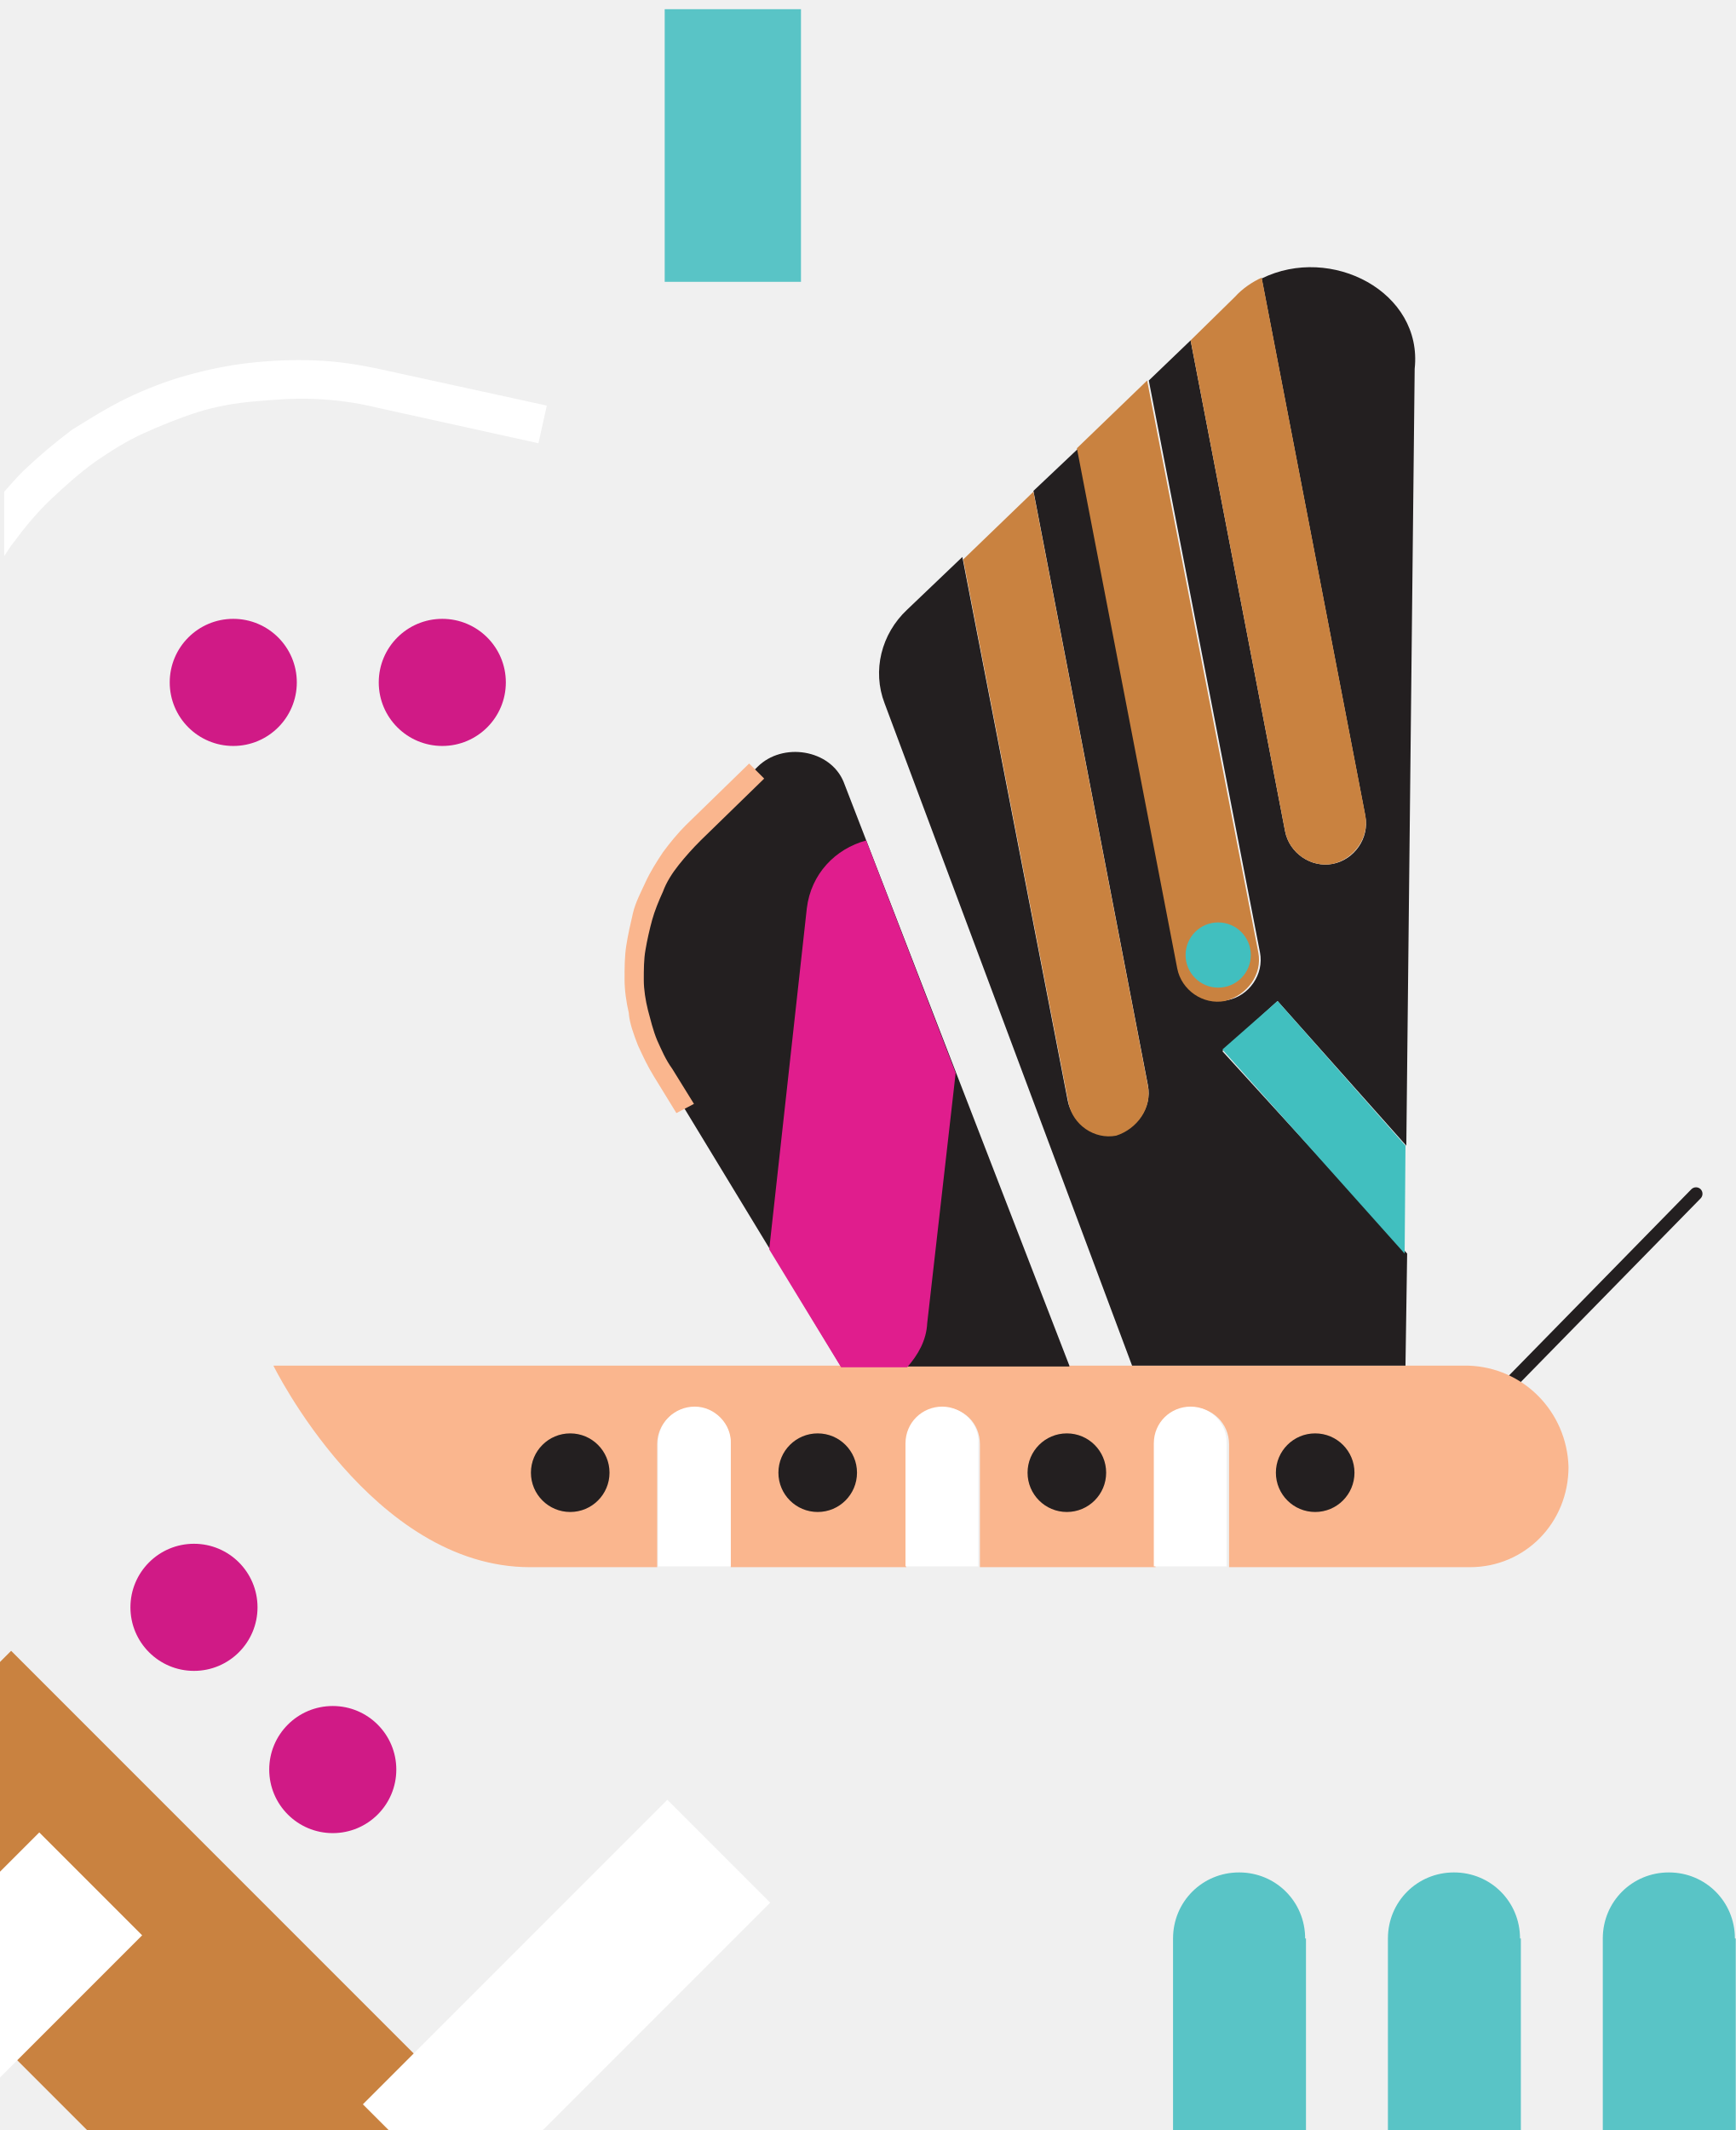
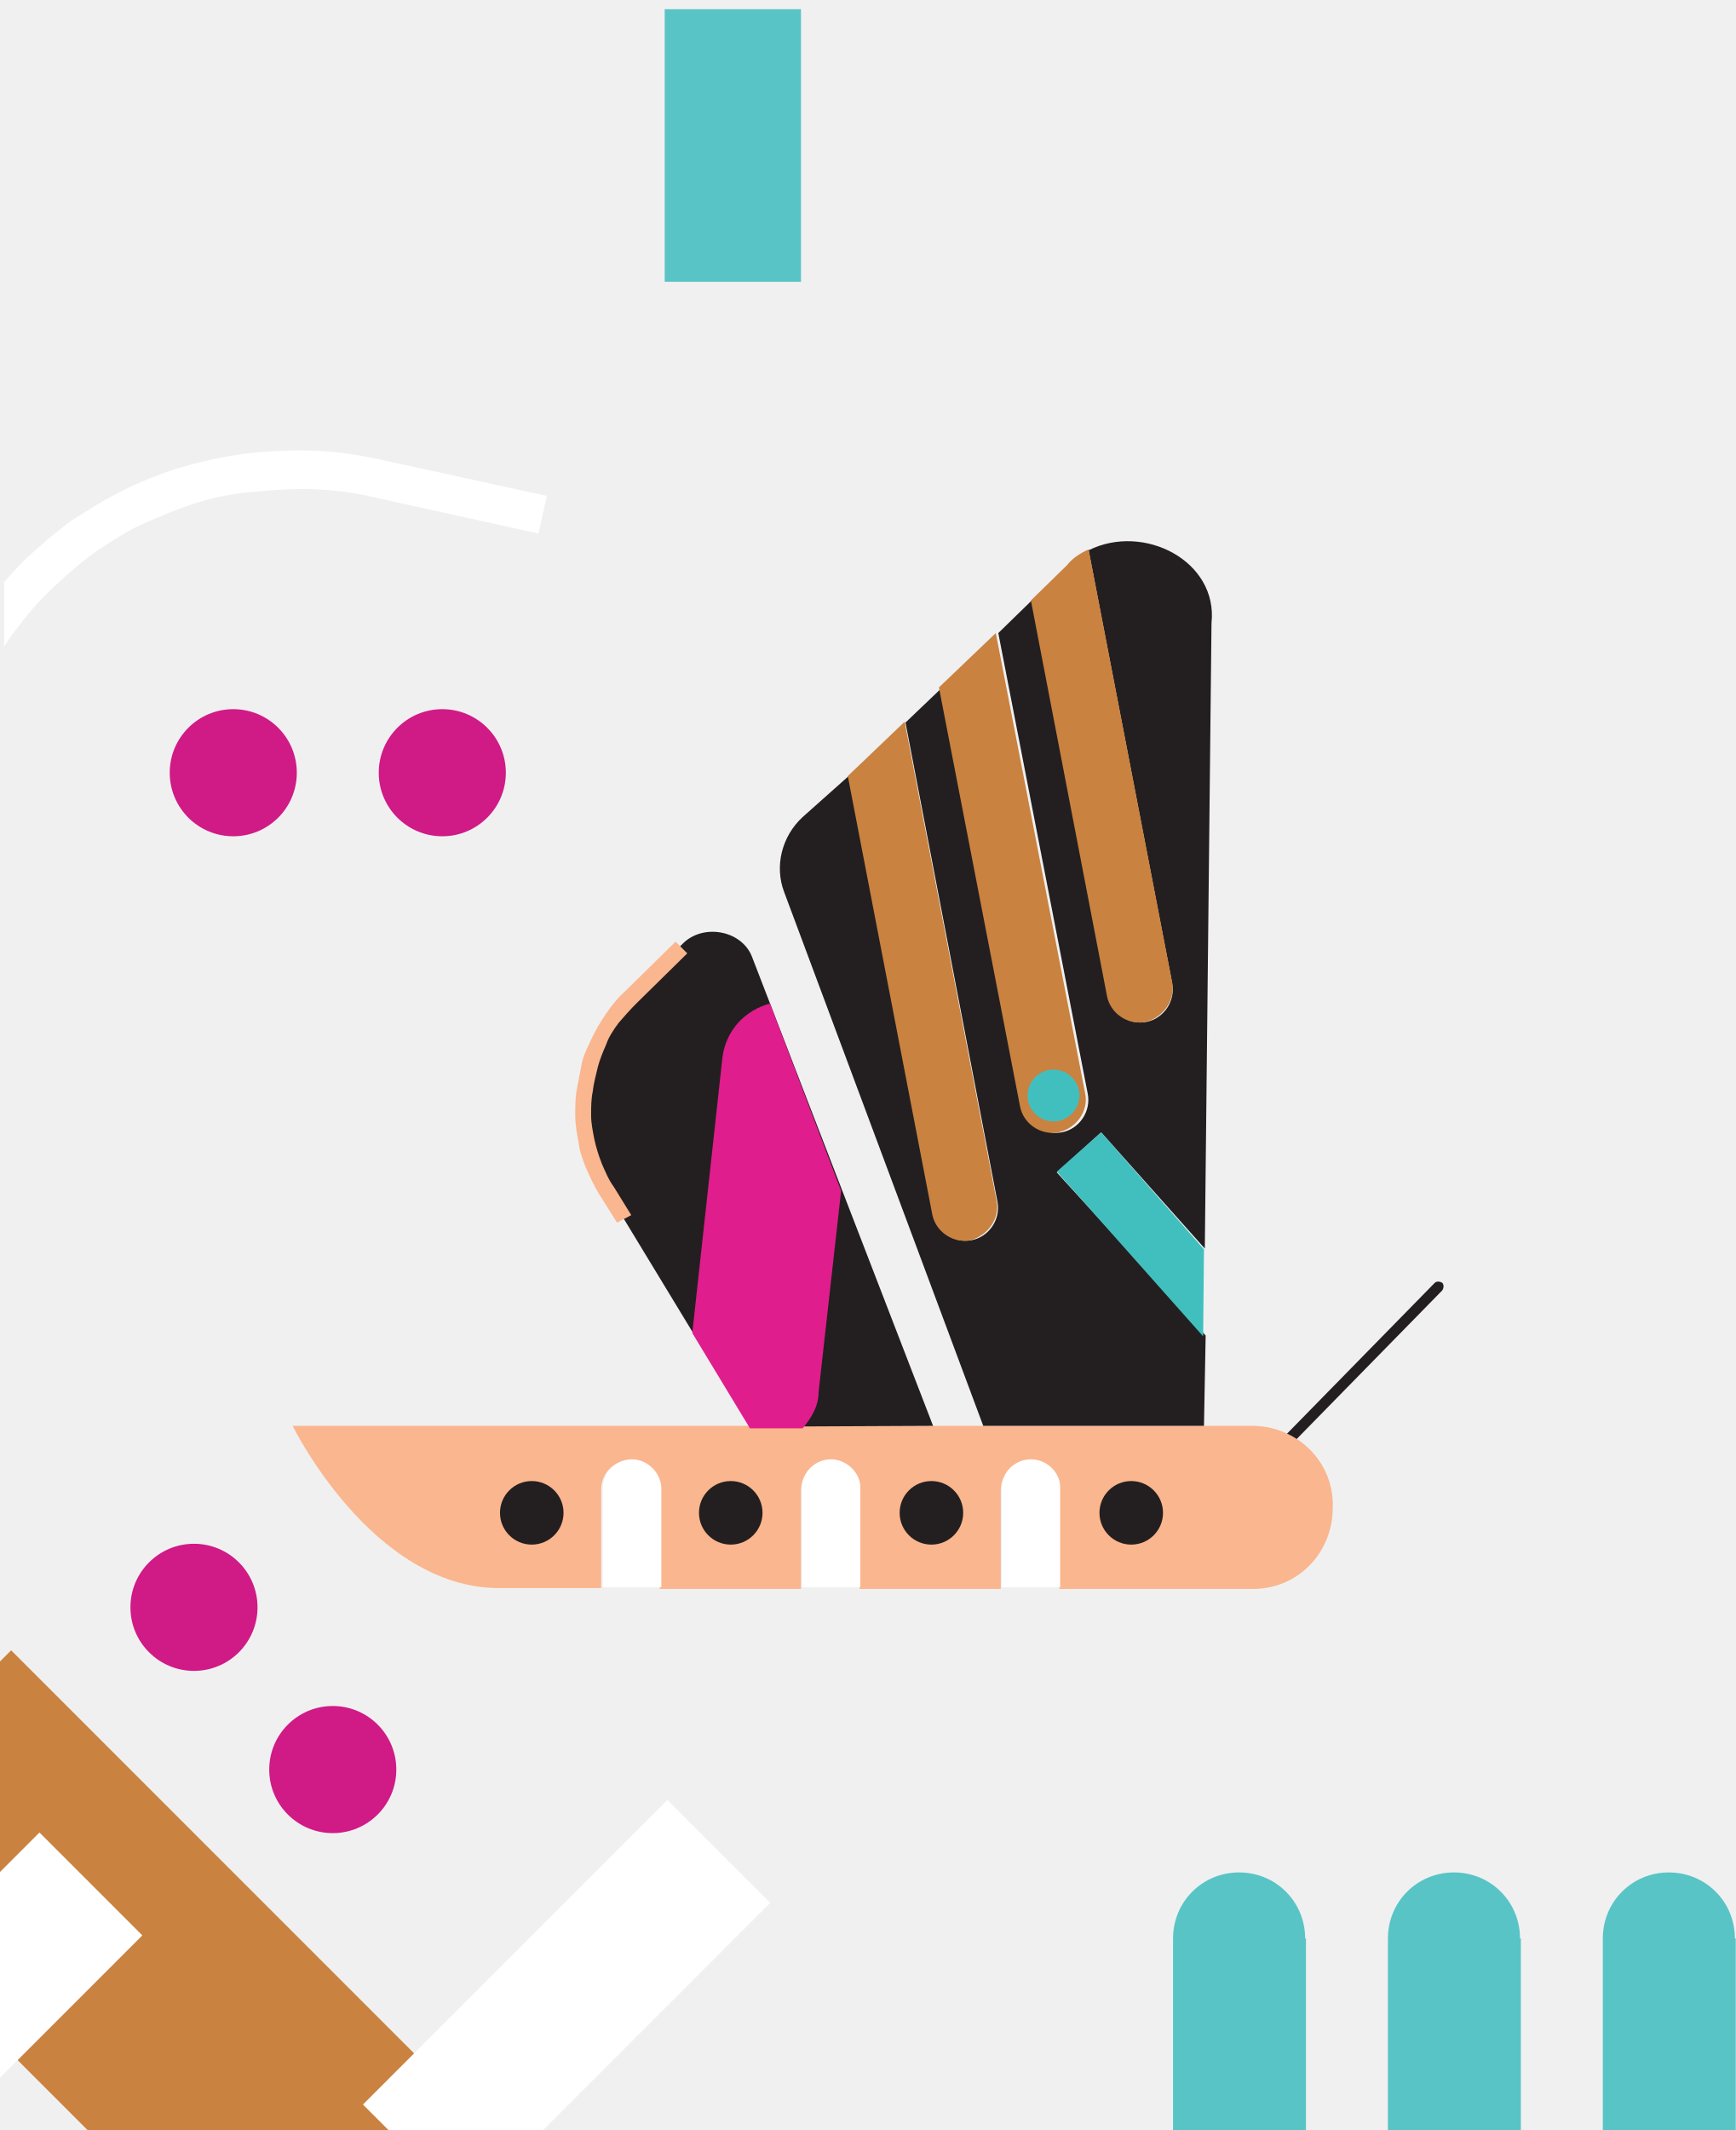
<svg xmlns="http://www.w3.org/2000/svg" version="1.1" id="Layer_1" x="0px" y="0px" viewBox="0 0 207.6 254.7" style="enable-background:new 0 0 207.6 254.7;" xml:space="preserve">
  <style type="text/css">
	.st0{fill:#D01A86;}
	.st1{fill:#C98240;}
	.st2{fill:#FFFFFF;}
	.st3{fill:#59C4C6;}
	.st4{fill:none;}
	.st5{fill:#231F20;}
	.st6{fill:#FAB68E;}
	.st7{fill:#E01D8D;}
	.st8{fill:#41BFBF;}
</style>
-   <circle class="st0" cx="27.9" cy="81.6" r="7.6" />
-   <circle class="st0" cx="52.9" cy="81.6" r="7.6" />
+   <circle class="st0" cx="27.9" cy="92.4" r="7.6" />
+   <circle class="st0" cx="52.9" cy="92.4" r="7.6" />
  <g>
-     <rect x="7.8" y="194.7" transform="matrix(0.7071 -0.7071 0.7071 0.7071 -165.9686 89.3572)" class="st1" width="34.1" height="100.5" />
-     <rect x="-33.1" y="234.8" transform="matrix(0.7071 -0.7071 0.7071 0.7071 -174.3403 66.0989)" class="st2" width="51.5" height="17.4" />
+     <rect x="7.8" y="194.7" transform="matrix(0.7071 -0.7071 0.7071 0.7071 -165.9682 89.2971)" class="st1" width="34.1" height="100.5" />
+     <rect x="-33.1" y="234.8" transform="matrix(0.7071 -0.7071 0.7071 0.7071 -174.3181 66.1088)" class="st2" width="51.5" height="17.4" />
    <circle class="st0" cx="23.2" cy="192.2" r="7.6" />
    <circle class="st0" cx="39.8" cy="211.6" r="7.6" />
-     <rect x="42" y="230.9" transform="matrix(0.7071 -0.7071 0.7071 0.7071 -149.5672 118.0583)" class="st2" width="51.5" height="17.4" />
+     <rect x="42" y="230.9" transform="matrix(0.7071 -0.7071 0.7071 0.7071 -149.5576 118.083)" class="st2" width="51.5" height="17.4" />
  </g>
-   <path class="st3" d="M181.8,231.8c0-4.4-3.5-7.9-7.9-7.9c-4.4,0-7.9,3.5-7.9,7.9v23.9h15.9v-23.9H181.8z" />
-   <path class="st3" d="M207.5,231.8c0-4.4-3.5-7.9-7.9-7.9c-4.4,0-7.9,3.5-7.9,7.9v23.9h15.9v-23.9H207.5z" />
+   <path class="st3" d="M181.8,231.8c0-4.4-3.5-7.9-7.9-7.9s-7.9,3.5-7.9,7.9v23.9h15.9v-23.9H181.8z" />
+   <path class="st3" d="M207.5,231.8c0-4.4-3.5-7.9-7.9-7.9s-7.9,3.5-7.9,7.9v23.9h15.9v-23.9H207.5z" />
  <path class="st3" d="M156.1,231.8c0-4.4-3.5-7.9-7.9-7.9s-7.9,3.5-7.9,7.9v23.9h15.9v-23.9H156.1z" />
  <rect x="79.5" y="1.1" class="st3" width="16.3" height="32.6" />
-   <path class="st2" d="M45.7,44.2c-2.7-0.6-5.3-1-8-1.1c-2.6-0.1-5.3,0-7.9,0.3c-2.6,0.3-5,0.8-7.5,1.5s-4.8,1.6-7.1,2.7  c-2.3,1.1-4.5,2.5-6.6,3.8c-2,1.5-3.9,3.1-5.8,4.9c-0.8,0.8-1.5,1.6-2.3,2.5v7.7c0.4-0.6,0.7-1.1,1.1-1.6C3,63,4.5,61.2,6.2,59.6  s3.4-3.1,5.2-4.4c1.9-1.3,3.8-2.5,5.8-3.4s4.2-1.8,6.4-2.5s4.5-1.1,6.8-1.3s4.8-0.4,7.1-0.3c2.5,0.1,4.9,0.4,7.4,1L64.4,53l1-4.5  L45.7,44.2z" />
+   <path class="st2" d="M45.7,55c-2.7-0.6-5.3-1-8-1.1c-2.6-0.1-5.3,0-7.9,0.3s-5,0.8-7.5,1.5s-4.8,1.6-7.1,2.7  c-2.3,1.1-4.5,2.5-6.6,3.8c-2,1.5-3.9,3.1-5.8,4.9c-0.8,0.8-1.5,1.6-2.3,2.5v7.7c0.4-0.6,0.7-1.1,1.1-1.6C3,73.8,4.5,72,6.2,70.4  c1.7-1.6,3.4-3.1,5.2-4.4c1.9-1.3,3.8-2.5,5.8-3.4s4.2-1.8,6.4-2.5s4.5-1.1,6.8-1.3s4.8-0.4,7.1-0.3c2.5,0.1,4.9,0.4,7.4,1l19.5,4.3  l1-4.5L45.7,55z" />
  <g>
    <g>
-       <line class="st4" x1="179" y1="167" x2="202.9" y2="142.6" />
-       <path class="st5" d="M179,167.9c-0.2,0-0.5,0-0.6-0.2c-0.3-0.3-0.3-0.8,0-1.1l23.9-24.4c0.3-0.3,0.8-0.3,1.1,0    c0.3,0.3,0.3,0.8,0,1.1l-23.9,24.4C179.5,167.7,179.1,167.9,179,167.9z" />
+       <line class="st4" x1="152.8" y1="173.5" x2="172.1" y2="153.9" />
+       <path class="st5" d="M152.8,174.2c-0.2,0-0.4,0-0.5-0.2c-0.2-0.2-0.2-0.6,0-0.9l19.3-19.7c0.2-0.2,0.6-0.2,0.9,0    c0.2,0.2,0.2,0.6,0,0.9l-19.3,19.7C153.2,174.1,152.9,174.2,152.8,174.2z" />
    </g>
    <g>
      <g>
-         <path class="st6" d="M175.6,163.3L175.6,163.3H32.7c0,0,11.8,24.1,30.7,24.1c3.2,0,8.6,0,15.2,0v-14.7c0-2.4,1.9-4.4,4.4-4.4     s4.4,1.9,4.4,4.4v14.7c6.5,0,13.6,0,21,0v-14.7c0-2.4,1.9-4.4,4.4-4.4s4.4,1.9,4.4,4.4v14.7c7.1,0,14.2,0,21,0v-14.7     c0-2.4,1.9-4.4,4.4-4.4c2.4,0,4.4,1.9,4.4,4.4v14.7c16.5,0,28.8,0,28.8,0l0,0c6.6,0,11.8-5.3,11.8-12     C187.4,168.8,182.2,163.5,175.6,163.3z" />
+         <path class="st6" d="M150.1,170.5L150.1,170.5H35c0,0,9.5,19.4,24.7,19.4c2.6,0,6.9,0,12.2,0v-11.8c0-1.9,1.5-3.5,3.5-3.5     c2,0,3.5,1.5,3.5,3.5V190c5.2,0,11,0,16.9,0v-11.8c0-1.9,1.5-3.5,3.5-3.5c2,0,3.5,1.5,3.5,3.5V190c5.7,0,11.4,0,16.9,0v-11.8     c0-1.9,1.5-3.5,3.5-3.5c1.9,0,3.5,1.5,3.5,3.5V190c13.3,0,23.2,0,23.2,0l0,0c5.3,0,9.5-4.3,9.5-9.7     C159.6,175,155.4,170.7,150.1,170.5z" />
      </g>
      <g>
-         <path class="st2" d="M142.4,168.2c-2.4,0-4.4,1.9-4.4,4.4v14.7c3.1,0,6,0,8.7,0v-14.7C146.8,170.3,144.9,168.2,142.4,168.2z" />
+         <path class="st2" d="M123.3,174.5c-1.9,0-3.5,1.5-3.5,3.5v11.8c2.5,0,4.8,0,7,0V178C126.9,176.2,125.3,174.5,123.3,174.5z" />
      </g>
      <g>
-         <path class="st2" d="M112.7,168.2c-2.4,0-4.4,1.9-4.4,4.4v14.7c2.9,0,5.8,0,8.7,0v-14.7C117.2,170.3,115.1,168.2,112.7,168.2z" />
+         <path class="st2" d="M99.4,174.5c-1.9,0-3.5,1.5-3.5,3.5v11.8c2.3,0,4.7,0,7,0V178C103,176.2,101.3,174.5,99.4,174.5z" />
      </g>
      <g>
-         <path class="st2" d="M83.1,168.2c-2.4,0-4.4,1.9-4.4,4.4v14.7c2.7,0,5.7,0,8.7,0v-14.7C87.5,170.3,85.5,168.2,83.1,168.2z" />
+         <path class="st2" d="M75.6,174.5c-1.9,0-3.5,1.5-3.5,3.5v11.8c2.2,0,4.6,0,7,0V178C79.1,176.2,77.5,174.5,75.6,174.5z" />
      </g>
    </g>
    <g>
      <g>
-         <path class="st5" d="M127.9,163.3l-27-69.8c-1.6-3.9-7.3-4.8-10.3-1.8L83,99.2c-7.9,7.9-9.5,19.4-3.9,28.8l21.5,35.4H127.9z" />
+         <path class="st5" d="M111.6,170.5l-21.7-56.2c-1.3-3.1-5.9-3.9-8.3-1.4l-6.1,6c-6.4,6.4-7.7,15.6-3.1,23.2l17.3,28.5L111.6,170.5     L111.6,170.5z" />
      </g>
    </g>
-     <path class="st7" d="M103.6,100.5c-3.7,1-6.6,4-7.1,8.1L92,149.4l8.6,14.1h7.9c1.3-1.5,2.3-3.2,2.4-5.3l3.4-29.9L103.6,100.5z" />
+     <path class="st7" d="M92.1,120c-3,0.8-5.3,3.2-5.7,6.5l-3.6,32.9l6.9,11.4H96c1-1.2,1.9-2.6,1.9-4.3l2.7-24.1L92.1,120z" />
    <g>
      <g>
-         <circle class="st5" cx="68.2" cy="176.1" r="4.7" />
+         <circle class="st5" cx="63.6" cy="180.9" r="3.8" />
      </g>
    </g>
    <g>
      <g>
-         <circle class="st5" cx="97.8" cy="176.1" r="4.7" />
+         <circle class="st5" cx="87.4" cy="180.9" r="3.8" />
      </g>
    </g>
    <g>
      <g>
-         <circle class="st5" cx="127.6" cy="176.1" r="4.7" />
+         <circle class="st5" cx="111.4" cy="180.9" r="3.8" />
      </g>
    </g>
    <g>
      <g>
-         <circle class="st5" cx="157.3" cy="176.1" r="4.7" />
+         <circle class="st5" cx="135.3" cy="180.9" r="3.8" />
      </g>
    </g>
    <g>
      <g>
        <g>
-           <path class="st5" d="M152.8,119.7l15.4,17.3l1-92.9c1-9.2-10-14.9-18.3-10.8l12.4,64.3c0.5,2.6-1.3,5.2-3.9,5.7l0,0      c-2.6,0.5-5.2-1.3-5.7-3.9l-11.3-58.7l-5,4.8l13.3,68.4c0.5,2.6-1.3,5.2-3.9,5.7l0,0c-2.6,0.5-5.2-1.3-5.7-3.9l-12-62.2      l-5.5,5.2l13.7,71.1c0.5,2.6-1.3,5.2-3.9,5.7c-2.6,0.5-5.2-1.3-5.7-3.9l-12.6-65l-6.6,6.3c-3.1,2.9-4.2,7.3-2.7,11.2l29.6,79.2      h32.7l0.2-13.4l-22.1-24.2L152.8,119.7z" />
+           <path class="st5" d="M131.7,135.4l12.4,13.9l0.8-74.8c0.8-7.4-8.1-12-14.7-8.7l10,51.8c0.4,2.1-1,4.2-3.1,4.6l0,0      c-2.1,0.4-4.2-1-4.6-3.1l-9.1-47.3l-4,3.9l10.7,55.1c0.4,2.1-1,4.2-3.1,4.6l0,0c-2.1,0.4-4.2-1-4.6-3.1l-9.7-50.1l-4.4,4.2      l11,57.3c0.4,2.1-1,4.2-3.1,4.6c-2.1,0.4-4.2-1-4.6-3.1l-10.1-52.4L96,97.7c-2.5,2.3-3.4,5.9-2.2,9l23.8,63.8H144l0.2-10.8      l-17.8-19.5L131.7,135.4z" />
        </g>
      </g>
-       <path class="st1" d="M163.3,97.5l-12.4-64.3c-1.1,0.5-2.3,1.3-3.2,2.3l-5.3,5.2l11.3,58.7c0.5,2.6,3.1,4.4,5.7,3.9l0,0    C162,102.7,163.8,100.1,163.3,97.5z" />
-       <path class="st1" d="M150.5,113.9l-13.3-68.4l-8.4,8.1l12,62.2c0.5,2.6,3.1,4.4,5.7,3.9l0,0C149.2,119,151,116.5,150.5,113.9z" />
-       <path class="st1" d="M137.3,129.9l-13.7-71.1l-8.4,8.1l12.6,65c0.5,2.6,3.1,4.4,5.7,3.9C136,135,137.8,132.5,137.3,129.9z" />
-       <polygon class="st8" points="152.8,119.7 146.2,125.5 168,149.9 168.1,137   " />
+       <path class="st1" d="M140.2,117.5l-10-51.8c-0.9,0.4-1.9,1-2.6,1.9l-4.3,4.2l9.1,47.3c0.4,2.1,2.5,3.5,4.6,3.1l0,0    C139.1,121.7,140.6,119.6,140.2,117.5z" />
+       <path class="st1" d="M129.8,130.8l-10.7-55.1l-6.8,6.5l9.7,50.1c0.4,2.1,2.5,3.5,4.6,3.1l0,0C128.8,134.9,130.2,132.8,129.8,130.8    z" />
+       <path class="st1" d="M119.2,143.6l-11-57.3l-6.8,6.5l10.1,52.4c0.4,2.1,2.5,3.5,4.6,3.1C118.2,147.7,119.6,145.7,119.2,143.6z" />
+       <polygon class="st8" points="131.7,135.4 126.4,140.1 143.9,159.8 144,149.4   " />
    </g>
    <g>
-       <circle class="st8" cx="145.7" cy="114.2" r="3.9" />
+       <circle class="st8" cx="126" cy="131" r="3.1" />
    </g>
    <g>
-       <path class="st6" d="M80.9,133.1l-2.7-4.4c-0.8-1.3-1.3-2.4-1.9-3.7c-0.5-1.3-1-2.6-1.1-3.9c-0.3-1.3-0.5-2.7-0.5-4s0-2.7,0.2-4    c0.2-1.3,0.5-2.6,0.8-3.9c0.3-1.3,1-2.6,1.5-3.7c0.6-1.3,1.3-2.4,2.1-3.6c0.8-1.1,1.8-2.3,2.7-3.2l7.6-7.4l1.8,1.8l-7.6,7.4    c-1,1-1.8,1.9-2.6,2.9c-0.8,1-1.5,2.1-1.9,3.2c-0.5,1.1-1,2.3-1.3,3.4c-0.3,1.1-0.6,2.4-0.8,3.6c-0.2,1.1-0.2,2.4-0.2,3.6    c0,1.1,0.2,2.4,0.5,3.6c0.3,1.1,0.6,2.4,1.1,3.6c0.5,1.1,1,2.3,1.8,3.4L83,132L80.9,133.1z" />
+       <path class="st6" d="M73.8,146.2l-2.2-3.5c-0.6-1-1-1.9-1.5-3c-0.4-1-0.8-2.1-0.9-3.1c-0.2-1-0.4-2.2-0.4-3.2c0-1,0-2.2,0.2-3.2    c0.2-1,0.4-2.1,0.6-3.1s0.8-2.1,1.2-3c0.5-1,1-1.9,1.7-2.9c0.6-0.9,1.4-1.9,2.2-2.6l6.1-6l1.4,1.4l-6.1,6    c-0.8,0.8-1.4,1.5-2.1,2.3c-0.6,0.8-1.2,1.7-1.5,2.6c-0.4,0.9-0.8,1.9-1,2.7c-0.2,0.9-0.5,1.9-0.6,2.9c-0.2,0.9-0.2,1.9-0.2,2.9    c0,0.9,0.2,1.9,0.4,2.9c0.2,0.9,0.5,1.9,0.9,2.9c0.4,0.9,0.8,1.9,1.4,2.7l2.1,3.4L73.8,146.2z" />
    </g>
  </g>
</svg>
